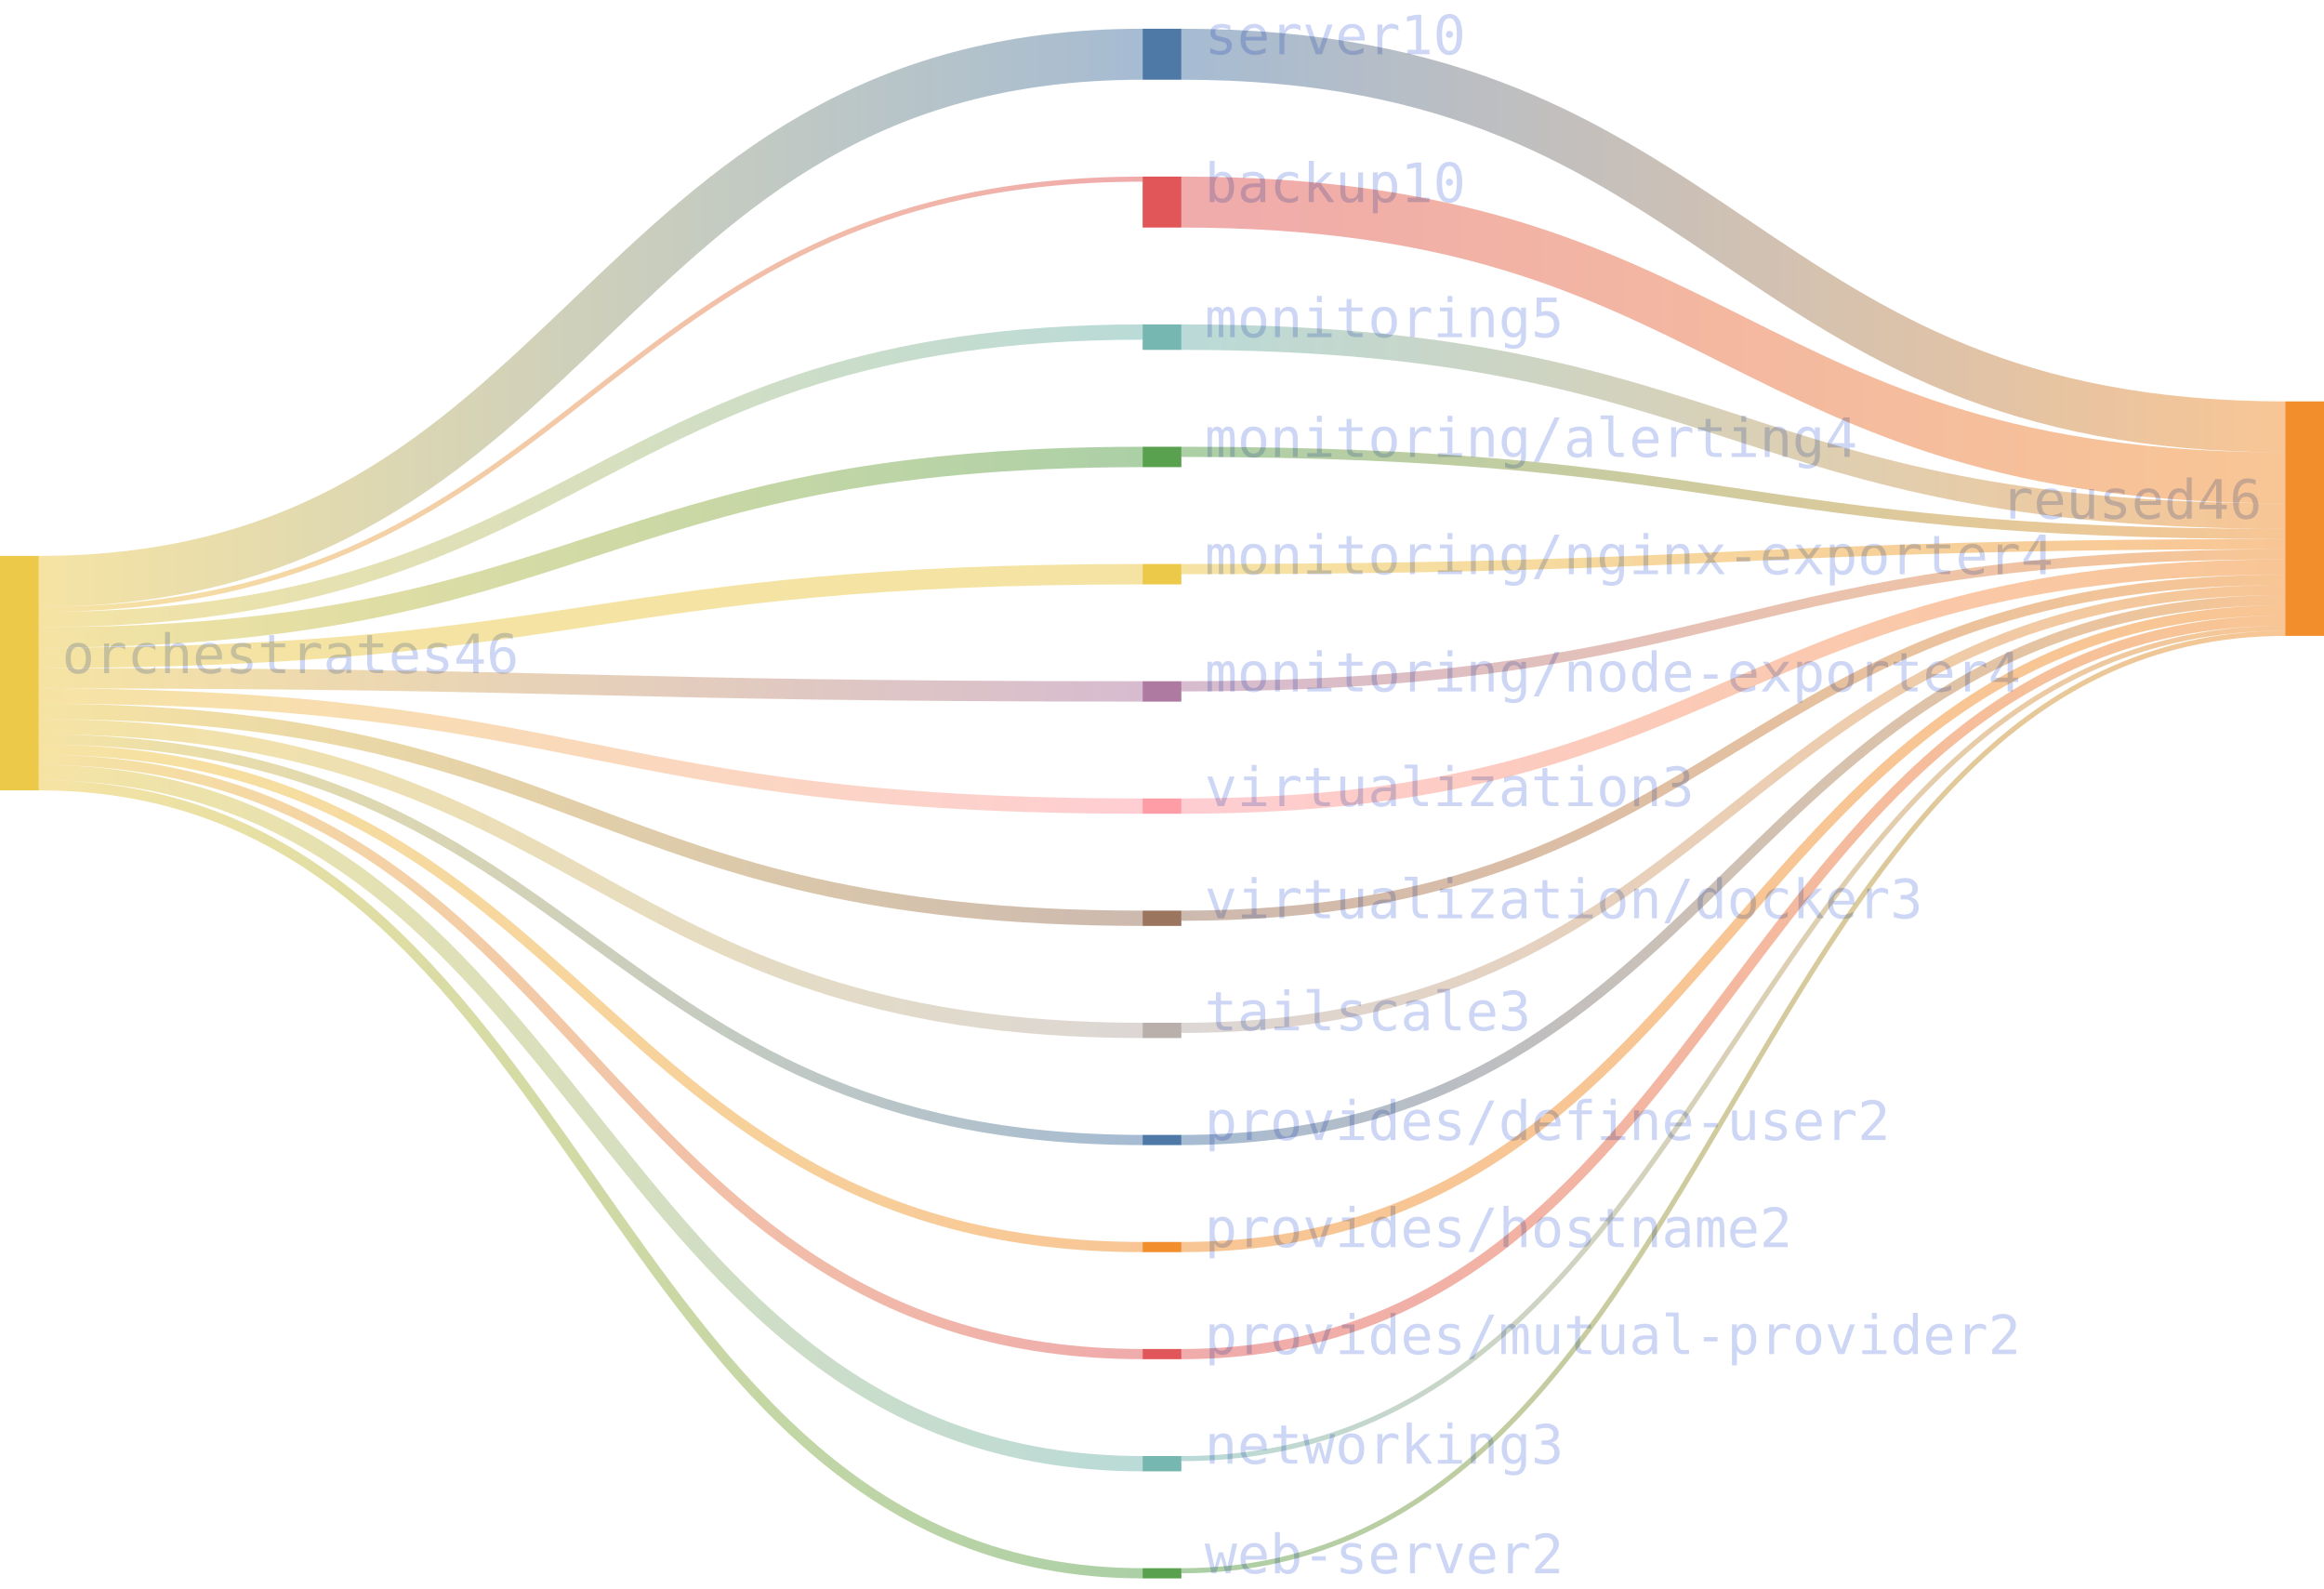
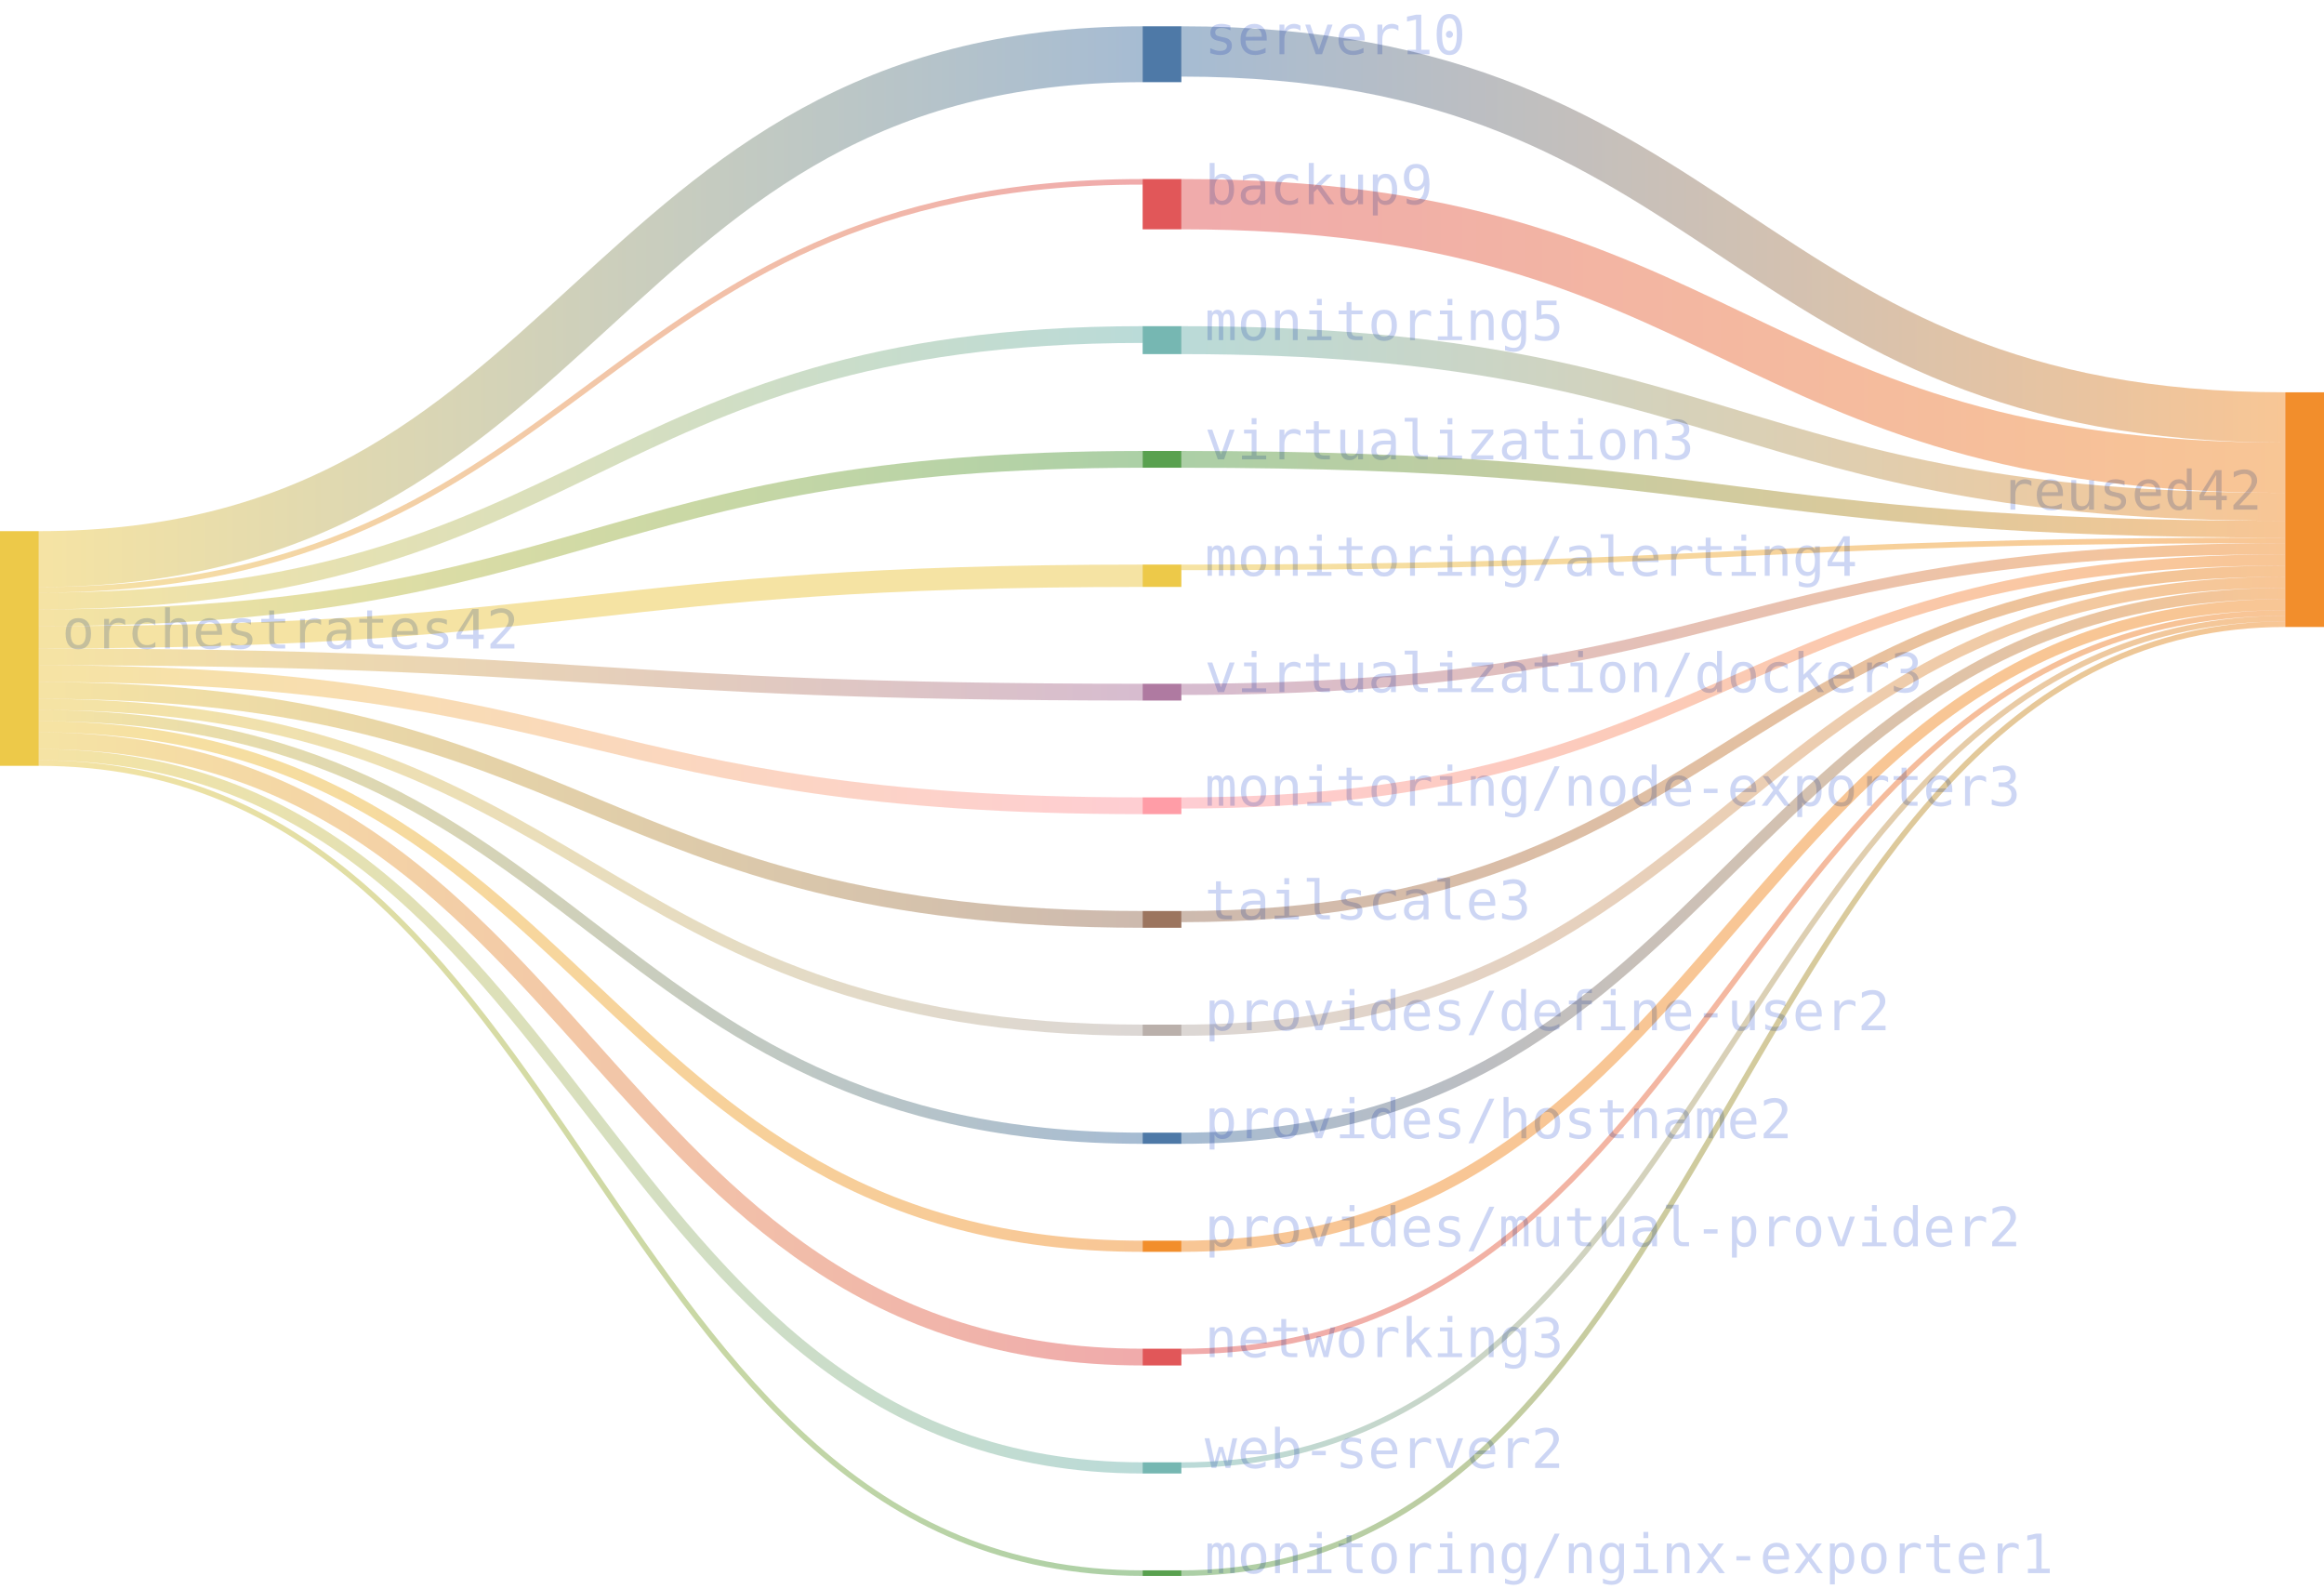
- <svg xmlns="http://www.w3.org/2000/svg" id="my-svg" width="100%" style="max-width: 600px; background-color: rgb(30, 30, 46);" viewBox="0 -7.421 600 410.105" role="graphics-document document" aria-roledescription="sankey">
+ <svg xmlns="http://www.w3.org/2000/svg" id="my-svg" width="100%" style="max-width: 600px; background-color: rgb(30, 30, 46);" viewBox="0 -6.788 600 410.067" role="graphics-document document" aria-roledescription="sankey">
  <style>#my-svg{font-family:JetBrains Mono,Fira Code,DejaVu Sans Mono,monospace;font-size:16px;fill:#cdd6f4;}@keyframes edge-animation-frame{from{stroke-dashoffset:0;}}@keyframes dash{to{stroke-dashoffset:0;}}#my-svg .edge-animation-slow{stroke-dasharray:9,5!important;stroke-dashoffset:900;animation:dash 50s linear infinite;stroke-linecap:round;}#my-svg .edge-animation-fast{stroke-dasharray:9,5!important;stroke-dashoffset:900;animation:dash 20s linear infinite;stroke-linecap:round;}#my-svg .error-icon{fill:#313244;}#my-svg .error-text{fill:#cdd6f4;stroke:#cdd6f4;}#my-svg .edge-thickness-normal{stroke-width:1px;}#my-svg .edge-thickness-thick{stroke-width:3.5px;}#my-svg .edge-pattern-solid{stroke-dasharray:0;}#my-svg .edge-thickness-invisible{stroke-width:0;fill:none;}#my-svg .edge-pattern-dashed{stroke-dasharray:3;}#my-svg .edge-pattern-dotted{stroke-dasharray:2;}#my-svg .marker{fill:#a6adc8;stroke:#a6adc8;}#my-svg .marker.cross{stroke:#a6adc8;}#my-svg svg{font-family:JetBrains Mono,Fira Code,DejaVu Sans Mono,monospace;font-size:16px;}#my-svg p{margin:0;}#my-svg .label{font-family:JetBrains Mono,Fira Code,DejaVu Sans Mono,monospace;}#my-svg .node .neo-node{stroke:#a6adc8;}#my-svg [data-look="neo"].node rect,#my-svg [data-look="neo"].cluster rect,#my-svg [data-look="neo"].node polygon{stroke:url(#my-svg-gradient);filter:drop-shadow( 1px 2px 2px rgba(185,185,185,1));}#my-svg [data-look="neo"].node path{stroke:url(#my-svg-gradient);stroke-width:1px;}#my-svg [data-look="neo"].node .outer-path{filter:drop-shadow( 1px 2px 2px rgba(185,185,185,1));}#my-svg [data-look="neo"].node .neo-line path{stroke:#a6adc8;filter:none;}#my-svg [data-look="neo"].node circle{stroke:url(#my-svg-gradient);filter:drop-shadow( 1px 2px 2px rgba(185,185,185,1));}#my-svg [data-look="neo"].node circle .state-start{fill:#000000;}#my-svg [data-look="neo"].icon-shape .icon{fill:url(#my-svg-gradient);filter:drop-shadow( 1px 2px 2px rgba(185,185,185,1));}#my-svg [data-look="neo"].icon-shape .icon-neo path{stroke:url(#my-svg-gradient);filter:drop-shadow( 1px 2px 2px rgba(185,185,185,1));}#my-svg :root{--mermaid-font-family:JetBrains Mono,Fira Code,DejaVu Sans Mono,monospace;}</style>
  <g />
  <g class="nodes">
    <g class="node" id="node-1" transform="translate(295,0)" x="295" y="0">
-       <rect height="13.158" width="10" fill="#4e79a7" />
-     </g>
-     <g class="node" id="node-2" transform="translate(590,96.19031)" x="590" y="96.19">
-       <rect height="60.526" width="10" fill="#f28e2c" />
-     </g>
-     <g class="node" id="node-3" transform="translate(295,38.15789)" x="295" y="38.158">
-       <rect height="13.158" width="10" fill="#e15759" />
-     </g>
-     <g class="node" id="node-4" transform="translate(295,76.31579)" x="295" y="76.316">
-       <rect height="6.579" width="10" fill="#76b7b2" />
-     </g>
-     <g class="node" id="node-5" transform="translate(295,107.8947)" x="295" y="107.895">
-       <rect height="5.263" width="10" fill="#59a14f" />
-     </g>
-     <g class="node" id="node-6" transform="translate(295,138.1579)" x="295" y="138.158">
-       <rect height="5.263" width="10" fill="#edc949" />
-     </g>
-     <g class="node" id="node-7" transform="translate(295,168.4211)" x="295" y="168.421">
-       <rect height="5.263" width="10" fill="#af7aa1" />
-     </g>
-     <g class="node" id="node-8" transform="translate(295,198.6842)" x="295" y="198.684">
-       <rect height="3.947" width="10" fill="#ff9da7" />
-     </g>
-     <g class="node" id="node-9" transform="translate(295,227.6316)" x="295" y="227.632">
-       <rect height="3.947" width="10" fill="#9c755f" />
-     </g>
-     <g class="node" id="node-10" transform="translate(295,256.5789)" x="295" y="256.579">
-       <rect height="3.947" width="10" fill="#bab0ab" />
-     </g>
-     <g class="node" id="node-11" transform="translate(295,285.5263)" x="295" y="285.526">
-       <rect height="2.632" width="10" fill="#4e79a7" />
-     </g>
-     <g class="node" id="node-12" transform="translate(295,313.1579)" x="295" y="313.158">
-       <rect height="2.632" width="10" fill="#f28e2c" />
-     </g>
-     <g class="node" id="node-13" transform="translate(295,340.7895)" x="295" y="340.789">
-       <rect height="2.632" width="10" fill="#e15759" />
-     </g>
-     <g class="node" id="node-14" transform="translate(295,368.4211)" x="295" y="368.421">
-       <rect height="3.947" width="10" fill="#76b7b2" />
-     </g>
-     <g class="node" id="node-15" transform="translate(295,397.3684)" x="295" y="397.368">
-       <rect height="2.632" width="10" fill="#59a14f" />
-     </g>
-     <g class="node" id="node-16" transform="translate(0,136.067)" x="0" y="136.067">
-       <rect height="60.526" width="10" fill="#edc949" />
+       <rect height="14.423" width="10" fill="#4e79a7" />
+     </g>
+     <g class="node" id="node-2" transform="translate(590,94.47687)" x="590" y="94.477">
+       <rect height="60.577" width="10" fill="#f28e2c" />
+     </g>
+     <g class="node" id="node-3" transform="translate(295,39.42308)" x="295" y="39.423">
+       <rect height="12.981" width="10" fill="#e15759" />
+     </g>
+     <g class="node" id="node-4" transform="translate(295,77.40385)" x="295" y="77.404">
+       <rect height="7.212" width="10" fill="#76b7b2" />
+     </g>
+     <g class="node" id="node-5" transform="translate(295,109.6154)" x="295" y="109.615">
+       <rect height="4.327" width="10" fill="#59a14f" />
+     </g>
+     <g class="node" id="node-6" transform="translate(295,138.9423)" x="295" y="138.942">
+       <rect height="5.769" width="10" fill="#edc949" />
+     </g>
+     <g class="node" id="node-7" transform="translate(295,169.7115)" x="295" y="169.712">
+       <rect height="4.327" width="10" fill="#af7aa1" />
+     </g>
+     <g class="node" id="node-8" transform="translate(295,199.0385)" x="295" y="199.038">
+       <rect height="4.327" width="10" fill="#ff9da7" />
+     </g>
+     <g class="node" id="node-9" transform="translate(295,228.3654)" x="295" y="228.365">
+       <rect height="4.327" width="10" fill="#9c755f" />
+     </g>
+     <g class="node" id="node-10" transform="translate(295,257.6923)" x="295" y="257.692">
+       <rect height="2.885" width="10" fill="#bab0ab" />
+     </g>
+     <g class="node" id="node-11" transform="translate(295,285.5769)" x="295" y="285.577">
+       <rect height="2.885" width="10" fill="#4e79a7" />
+     </g>
+     <g class="node" id="node-12" transform="translate(295,313.4615)" x="295" y="313.462">
+       <rect height="2.885" width="10" fill="#f28e2c" />
+     </g>
+     <g class="node" id="node-13" transform="translate(295,341.3462)" x="295" y="341.346">
+       <rect height="4.327" width="10" fill="#e15759" />
+     </g>
+     <g class="node" id="node-14" transform="translate(295,370.6731)" x="295" y="370.673">
+       <rect height="2.885" width="10" fill="#76b7b2" />
+     </g>
+     <g class="node" id="node-15" transform="translate(295,398.5577)" x="295" y="398.558">
+       <rect height="1.442" width="10" fill="#59a14f" />
+     </g>
+     <g class="node" id="node-16" transform="translate(0,130.3157)" x="0" y="130.316">
+       <rect height="60.577" width="10" fill="#edc949" />
    </g>
  </g>
  <g class="node-labels" font-size="14">
-     <text x="311" y="6.579" dy="0em" text-anchor="start">server
+     <text x="311" y="7.212" dy="0em" text-anchor="start">server
10</text>
-     <text x="584" y="126.453" dy="0em" text-anchor="end">reused
- 46</text>
-     <text x="311" y="44.737" dy="0em" text-anchor="start">backup
- 10</text>
-     <text x="311" y="79.605" dy="0em" text-anchor="start">monitoring
+     <text x="584" y="124.765" dy="0em" text-anchor="end">reused
+ 42</text>
+     <text x="311" y="45.913" dy="0em" text-anchor="start">backup
+ 9</text>
+     <text x="311" y="81.01" dy="0em" text-anchor="start">monitoring
5</text>
-     <text x="311" y="110.526" dy="0em" text-anchor="start">monitoring/alerting
+     <text x="311" y="111.779" dy="0em" text-anchor="start">virtualization
+ 3</text>
+     <text x="311" y="141.827" dy="0em" text-anchor="start">monitoring/alerting
4</text>
-     <text x="311" y="140.789" dy="0em" text-anchor="start">monitoring/nginx-exporter
- 4</text>
-     <text x="311" y="171.053" dy="0em" text-anchor="start">monitoring/node-exporter
- 4</text>
-     <text x="311" y="200.658" dy="0em" text-anchor="start">virtualization
- 3</text>
-     <text x="311" y="229.605" dy="0em" text-anchor="start">virtualization/docker
- 3</text>
-     <text x="311" y="258.553" dy="0em" text-anchor="start">tailscale
- 3</text>
-     <text x="311" y="286.842" dy="0em" text-anchor="start">provides/define-user
- 2</text>
-     <text x="311" y="314.474" dy="0em" text-anchor="start">provides/hostname
- 2</text>
-     <text x="311" y="342.105" dy="0em" text-anchor="start">provides/mutual-provider
- 2</text>
-     <text x="311" y="370.395" dy="0em" text-anchor="start">networking
- 3</text>
-     <text x="311" y="398.684" dy="0em" text-anchor="start">web-server
- 2</text>
-     <text x="16" y="166.33" dy="0em" text-anchor="start">orchestrates
- 46</text>
+     <text x="311" y="171.875" dy="0em" text-anchor="start">virtualization/docker
+ 3</text>
+     <text x="311" y="201.202" dy="0em" text-anchor="start">monitoring/node-exporter
+ 3</text>
+     <text x="311" y="230.529" dy="0em" text-anchor="start">tailscale
+ 3</text>
+     <text x="311" y="259.135" dy="0em" text-anchor="start">provides/define-user
+ 2</text>
+     <text x="311" y="287.019" dy="0em" text-anchor="start">provides/hostname
+ 2</text>
+     <text x="311" y="314.904" dy="0em" text-anchor="start">provides/mutual-provider
+ 2</text>
+     <text x="311" y="343.51" dy="0em" text-anchor="start">networking
+ 3</text>
+     <text x="311" y="372.115" dy="0em" text-anchor="start">web-server
+ 2</text>
+     <text x="311" y="399.279" dy="0em" text-anchor="start">monitoring/nginx-exporter
+ 1</text>
+     <text x="16" y="160.604" dy="0em" text-anchor="start">orchestrates
+ 42</text>
  </g>
  <g class="links" fill="none" stroke-opacity="0.5">
    <g class="link" style="mix-blend-mode: multiply;">
      <linearGradient id="linearGradient-17" gradientUnits="userSpaceOnUse" x1="305" x2="590">
        <stop offset="0%" stop-color="#4e79a7" />
        <stop offset="100%" stop-color="#f28e2c" />
      </linearGradient>
-       <path d="M305,6.579C447.5,6.579,447.5,102.769,590,102.769" stroke="url(#linearGradient-17)" stroke-width="13.158" />
+       <path d="M305,6.49C447.5,6.49,447.5,100.967,590,100.967" stroke="url(#linearGradient-17)" stroke-width="12.981" />
    </g>
    <g class="link" style="mix-blend-mode: multiply;">
      <linearGradient id="linearGradient-18" gradientUnits="userSpaceOnUse" x1="305" x2="590">
        <stop offset="0%" stop-color="#e15759" />
        <stop offset="100%" stop-color="#f28e2c" />
      </linearGradient>
-       <path d="M305,44.737C447.5,44.737,447.5,115.927,590,115.927" stroke="url(#linearGradient-18)" stroke-width="13.158" />
+       <path d="M305,45.913C447.5,45.913,447.5,113.948,590,113.948" stroke="url(#linearGradient-18)" stroke-width="12.981" />
    </g>
    <g class="link" style="mix-blend-mode: multiply;">
      <linearGradient id="linearGradient-19" gradientUnits="userSpaceOnUse" x1="305" x2="590">
        <stop offset="0%" stop-color="#76b7b2" />
        <stop offset="100%" stop-color="#f28e2c" />
      </linearGradient>
-       <path d="M305,79.605C447.5,79.605,447.5,125.796,590,125.796" stroke="url(#linearGradient-19)" stroke-width="6.579" />
+       <path d="M305,81.01C447.5,81.01,447.5,124.044,590,124.044" stroke="url(#linearGradient-19)" stroke-width="7.212" />
    </g>
    <g class="link" style="mix-blend-mode: multiply;">
      <linearGradient id="linearGradient-20" gradientUnits="userSpaceOnUse" x1="305" x2="590">
        <stop offset="0%" stop-color="#59a14f" />
        <stop offset="100%" stop-color="#f28e2c" />
      </linearGradient>
-       <path d="M305,109.211C447.5,109.211,447.5,130.401,590,130.401" stroke="url(#linearGradient-20)" stroke-width="2.632" />
+       <path d="M305,111.779C447.5,111.779,447.5,129.813,590,129.813" stroke="url(#linearGradient-20)" stroke-width="4.327" />
    </g>
    <g class="link" style="mix-blend-mode: multiply;">
      <linearGradient id="linearGradient-21" gradientUnits="userSpaceOnUse" x1="305" x2="590">
        <stop offset="0%" stop-color="#edc949" />
        <stop offset="100%" stop-color="#f28e2c" />
      </linearGradient>
-       <path d="M305,139.474C447.5,139.474,447.5,133.032,590,133.032" stroke="url(#linearGradient-21)" stroke-width="2.632" />
+       <path d="M305,139.663C447.5,139.663,447.5,132.698,590,132.698" stroke="url(#linearGradient-21)" stroke-width="1.442" />
    </g>
    <g class="link" style="mix-blend-mode: multiply;">
      <linearGradient id="linearGradient-22" gradientUnits="userSpaceOnUse" x1="305" x2="590">
        <stop offset="0%" stop-color="#af7aa1" />
        <stop offset="100%" stop-color="#f28e2c" />
      </linearGradient>
-       <path d="M305,169.737C447.5,169.737,447.5,135.664,590,135.664" stroke="url(#linearGradient-22)" stroke-width="2.632" />
+       <path d="M305,171.154C447.5,171.154,447.5,134.861,590,134.861" stroke="url(#linearGradient-22)" stroke-width="2.885" />
    </g>
    <g class="link" style="mix-blend-mode: multiply;">
      <linearGradient id="linearGradient-23" gradientUnits="userSpaceOnUse" x1="305" x2="590">
        <stop offset="0%" stop-color="#ff9da7" />
        <stop offset="100%" stop-color="#f28e2c" />
      </linearGradient>
-       <path d="M305,200.658C447.5,200.658,447.5,138.953,590,138.953" stroke="url(#linearGradient-23)" stroke-width="3.947" />
+       <path d="M305,200.481C447.5,200.481,447.5,137.746,590,137.746" stroke="url(#linearGradient-23)" stroke-width="2.885" />
    </g>
    <g class="link" style="mix-blend-mode: multiply;">
      <linearGradient id="linearGradient-24" gradientUnits="userSpaceOnUse" x1="305" x2="590">
        <stop offset="0%" stop-color="#9c755f" />
        <stop offset="100%" stop-color="#f28e2c" />
      </linearGradient>
-       <path d="M305,228.947C447.5,228.947,447.5,142.243,590,142.243" stroke="url(#linearGradient-24)" stroke-width="2.632" />
+       <path d="M305,229.808C447.5,229.808,447.5,140.631,590,140.631" stroke="url(#linearGradient-24)" stroke-width="2.885" />
    </g>
    <g class="link" style="mix-blend-mode: multiply;">
      <linearGradient id="linearGradient-25" gradientUnits="userSpaceOnUse" x1="305" x2="590">
        <stop offset="0%" stop-color="#bab0ab" />
        <stop offset="100%" stop-color="#f28e2c" />
      </linearGradient>
-       <path d="M305,257.895C447.5,257.895,447.5,144.875,590,144.875" stroke="url(#linearGradient-25)" stroke-width="2.632" />
+       <path d="M305,259.135C447.5,259.135,447.5,143.515,590,143.515" stroke="url(#linearGradient-25)" stroke-width="2.885" />
    </g>
    <g class="link" style="mix-blend-mode: multiply;">
      <linearGradient id="linearGradient-26" gradientUnits="userSpaceOnUse" x1="305" x2="590">
        <stop offset="0%" stop-color="#4e79a7" />
        <stop offset="100%" stop-color="#f28e2c" />
      </linearGradient>
-       <path d="M305,286.842C447.5,286.842,447.5,147.506,590,147.506" stroke="url(#linearGradient-26)" stroke-width="2.632" />
+       <path d="M305,287.019C447.5,287.019,447.5,146.4,590,146.4" stroke="url(#linearGradient-26)" stroke-width="2.885" />
    </g>
    <g class="link" style="mix-blend-mode: multiply;">
      <linearGradient id="linearGradient-27" gradientUnits="userSpaceOnUse" x1="305" x2="590">
        <stop offset="0%" stop-color="#f28e2c" />
        <stop offset="100%" stop-color="#f28e2c" />
      </linearGradient>
-       <path d="M305,314.474C447.5,314.474,447.5,150.138,590,150.138" stroke="url(#linearGradient-27)" stroke-width="2.632" />
+       <path d="M305,314.904C447.5,314.904,447.5,149.285,590,149.285" stroke="url(#linearGradient-27)" stroke-width="2.885" />
    </g>
    <g class="link" style="mix-blend-mode: multiply;">
      <linearGradient id="linearGradient-28" gradientUnits="userSpaceOnUse" x1="305" x2="590">
        <stop offset="0%" stop-color="#e15759" />
        <stop offset="100%" stop-color="#f28e2c" />
      </linearGradient>
-       <path d="M305,342.105C447.5,342.105,447.5,152.769,590,152.769" stroke="url(#linearGradient-28)" stroke-width="2.632" />
+       <path d="M305,342.067C447.5,342.067,447.5,151.448,590,151.448" stroke="url(#linearGradient-28)" stroke-width="1.442" />
    </g>
    <g class="link" style="mix-blend-mode: multiply;">
      <linearGradient id="linearGradient-29" gradientUnits="userSpaceOnUse" x1="305" x2="590">
        <stop offset="0%" stop-color="#76b7b2" />
        <stop offset="100%" stop-color="#f28e2c" />
      </linearGradient>
-       <path d="M305,369.079C447.5,369.079,447.5,154.743,590,154.743" stroke="url(#linearGradient-29)" stroke-width="1.316" />
+       <path d="M305,371.394C447.5,371.394,447.5,152.89,590,152.89" stroke="url(#linearGradient-29)" stroke-width="1.442" />
    </g>
    <g class="link" style="mix-blend-mode: multiply;">
      <linearGradient id="linearGradient-30" gradientUnits="userSpaceOnUse" x1="305" x2="590">
        <stop offset="0%" stop-color="#59a14f" />
        <stop offset="100%" stop-color="#f28e2c" />
      </linearGradient>
-       <path d="M305,398.026C447.5,398.026,447.5,156.059,590,156.059" stroke="url(#linearGradient-30)" stroke-width="1.316" />
+       <path d="M305,399.279C447.5,399.279,447.5,154.333,590,154.333" stroke="url(#linearGradient-30)" stroke-width="1.442" />
    </g>
    <g class="link" style="mix-blend-mode: multiply;">
      <linearGradient id="linearGradient-31" gradientUnits="userSpaceOnUse" x1="10" x2="295">
        <stop offset="0%" stop-color="#edc949" />
        <stop offset="100%" stop-color="#4e79a7" />
      </linearGradient>
-       <path d="M10,142.646C152.5,142.646,152.5,6.579,295,6.579" stroke="url(#linearGradient-31)" stroke-width="13.158" />
+       <path d="M10,137.527C152.5,137.527,152.5,7.212,295,7.212" stroke="url(#linearGradient-31)" stroke-width="14.423" />
    </g>
    <g class="link" style="mix-blend-mode: multiply;">
      <linearGradient id="linearGradient-32" gradientUnits="userSpaceOnUse" x1="10" x2="295">
        <stop offset="0%" stop-color="#edc949" />
        <stop offset="100%" stop-color="#e15759" />
      </linearGradient>
-       <path d="M10,149.883C152.5,149.883,152.5,38.816,295,38.816" stroke="url(#linearGradient-32)" stroke-width="1.316" />
+       <path d="M10,145.46C152.5,145.46,152.5,40.144,295,40.144" stroke="url(#linearGradient-32)" stroke-width="1.442" />
    </g>
    <g class="link" style="mix-blend-mode: multiply;">
      <linearGradient id="linearGradient-33" gradientUnits="userSpaceOnUse" x1="10" x2="295">
        <stop offset="0%" stop-color="#edc949" />
        <stop offset="100%" stop-color="#76b7b2" />
      </linearGradient>
-       <path d="M10,152.514C152.5,152.514,152.5,78.289,295,78.289" stroke="url(#linearGradient-33)" stroke-width="3.947" />
+       <path d="M10,148.345C152.5,148.345,152.5,79.567,295,79.567" stroke="url(#linearGradient-33)" stroke-width="4.327" />
    </g>
    <g class="link" style="mix-blend-mode: multiply;">
      <linearGradient id="linearGradient-34" gradientUnits="userSpaceOnUse" x1="10" x2="295">
        <stop offset="0%" stop-color="#edc949" />
        <stop offset="100%" stop-color="#59a14f" />
      </linearGradient>
-       <path d="M10,157.12C152.5,157.12,152.5,110.526,295,110.526" stroke="url(#linearGradient-34)" stroke-width="5.263" />
+       <path d="M10,152.671C152.5,152.671,152.5,111.779,295,111.779" stroke="url(#linearGradient-34)" stroke-width="4.327" />
    </g>
    <g class="link" style="mix-blend-mode: multiply;">
      <linearGradient id="linearGradient-35" gradientUnits="userSpaceOnUse" x1="10" x2="295">
        <stop offset="0%" stop-color="#edc949" />
        <stop offset="100%" stop-color="#edc949" />
      </linearGradient>
-       <path d="M10,162.383C152.5,162.383,152.5,140.789,295,140.789" stroke="url(#linearGradient-35)" stroke-width="5.263" />
+       <path d="M10,157.72C152.5,157.72,152.5,141.827,295,141.827" stroke="url(#linearGradient-35)" stroke-width="5.769" />
    </g>
    <g class="link" style="mix-blend-mode: multiply;">
      <linearGradient id="linearGradient-36" gradientUnits="userSpaceOnUse" x1="10" x2="295">
        <stop offset="0%" stop-color="#edc949" />
        <stop offset="100%" stop-color="#af7aa1" />
      </linearGradient>
-       <path d="M10,167.646C152.5,167.646,152.5,171.053,295,171.053" stroke="url(#linearGradient-36)" stroke-width="5.263" />
+       <path d="M10,162.768C152.5,162.768,152.5,171.875,295,171.875" stroke="url(#linearGradient-36)" stroke-width="4.327" />
    </g>
    <g class="link" style="mix-blend-mode: multiply;">
      <linearGradient id="linearGradient-37" gradientUnits="userSpaceOnUse" x1="10" x2="295">
        <stop offset="0%" stop-color="#edc949" />
        <stop offset="100%" stop-color="#ff9da7" />
      </linearGradient>
-       <path d="M10,172.251C152.5,172.251,152.5,200.658,295,200.658" stroke="url(#linearGradient-37)" stroke-width="3.947" />
+       <path d="M10,167.095C152.5,167.095,152.5,201.202,295,201.202" stroke="url(#linearGradient-37)" stroke-width="4.327" />
    </g>
    <g class="link" style="mix-blend-mode: multiply;">
      <linearGradient id="linearGradient-38" gradientUnits="userSpaceOnUse" x1="10" x2="295">
        <stop offset="0%" stop-color="#edc949" />
        <stop offset="100%" stop-color="#9c755f" />
      </linearGradient>
-       <path d="M10,176.199C152.5,176.199,152.5,229.605,295,229.605" stroke="url(#linearGradient-38)" stroke-width="3.947" />
+       <path d="M10,171.421C152.5,171.421,152.5,230.529,295,230.529" stroke="url(#linearGradient-38)" stroke-width="4.327" />
    </g>
    <g class="link" style="mix-blend-mode: multiply;">
      <linearGradient id="linearGradient-39" gradientUnits="userSpaceOnUse" x1="10" x2="295">
        <stop offset="0%" stop-color="#edc949" />
        <stop offset="100%" stop-color="#bab0ab" />
      </linearGradient>
-       <path d="M10,180.146C152.5,180.146,152.5,258.553,295,258.553" stroke="url(#linearGradient-39)" stroke-width="3.947" />
+       <path d="M10,175.027C152.5,175.027,152.5,259.135,295,259.135" stroke="url(#linearGradient-39)" stroke-width="2.885" />
    </g>
    <g class="link" style="mix-blend-mode: multiply;">
      <linearGradient id="linearGradient-40" gradientUnits="userSpaceOnUse" x1="10" x2="295">
        <stop offset="0%" stop-color="#edc949" />
        <stop offset="100%" stop-color="#4e79a7" />
      </linearGradient>
-       <path d="M10,183.435C152.5,183.435,152.5,286.842,295,286.842" stroke="url(#linearGradient-40)" stroke-width="2.632" />
+       <path d="M10,177.912C152.5,177.912,152.5,287.019,295,287.019" stroke="url(#linearGradient-40)" stroke-width="2.885" />
    </g>
    <g class="link" style="mix-blend-mode: multiply;">
      <linearGradient id="linearGradient-41" gradientUnits="userSpaceOnUse" x1="10" x2="295">
        <stop offset="0%" stop-color="#edc949" />
        <stop offset="100%" stop-color="#f28e2c" />
      </linearGradient>
-       <path d="M10,186.067C152.5,186.067,152.5,314.474,295,314.474" stroke="url(#linearGradient-41)" stroke-width="2.632" />
+       <path d="M10,180.796C152.5,180.796,152.5,314.904,295,314.904" stroke="url(#linearGradient-41)" stroke-width="2.885" />
    </g>
    <g class="link" style="mix-blend-mode: multiply;">
      <linearGradient id="linearGradient-42" gradientUnits="userSpaceOnUse" x1="10" x2="295">
        <stop offset="0%" stop-color="#edc949" />
        <stop offset="100%" stop-color="#e15759" />
      </linearGradient>
-       <path d="M10,188.699C152.5,188.699,152.5,342.105,295,342.105" stroke="url(#linearGradient-42)" stroke-width="2.632" />
+       <path d="M10,184.402C152.5,184.402,152.5,343.51,295,343.51" stroke="url(#linearGradient-42)" stroke-width="4.327" />
    </g>
    <g class="link" style="mix-blend-mode: multiply;">
      <linearGradient id="linearGradient-43" gradientUnits="userSpaceOnUse" x1="10" x2="295">
        <stop offset="0%" stop-color="#edc949" />
        <stop offset="100%" stop-color="#76b7b2" />
      </linearGradient>
-       <path d="M10,191.988C152.5,191.988,152.5,370.395,295,370.395" stroke="url(#linearGradient-43)" stroke-width="3.947" />
+       <path d="M10,188.008C152.5,188.008,152.5,372.115,295,372.115" stroke="url(#linearGradient-43)" stroke-width="2.885" />
    </g>
    <g class="link" style="mix-blend-mode: multiply;">
      <linearGradient id="linearGradient-44" gradientUnits="userSpaceOnUse" x1="10" x2="295">
        <stop offset="0%" stop-color="#edc949" />
        <stop offset="100%" stop-color="#59a14f" />
      </linearGradient>
-       <path d="M10,195.278C152.5,195.278,152.5,398.684,295,398.684" stroke="url(#linearGradient-44)" stroke-width="2.632" />
+       <path d="M10,190.171C152.5,190.171,152.5,399.279,295,399.279" stroke="url(#linearGradient-44)" stroke-width="1.442" />
    </g>
  </g>
</svg>
